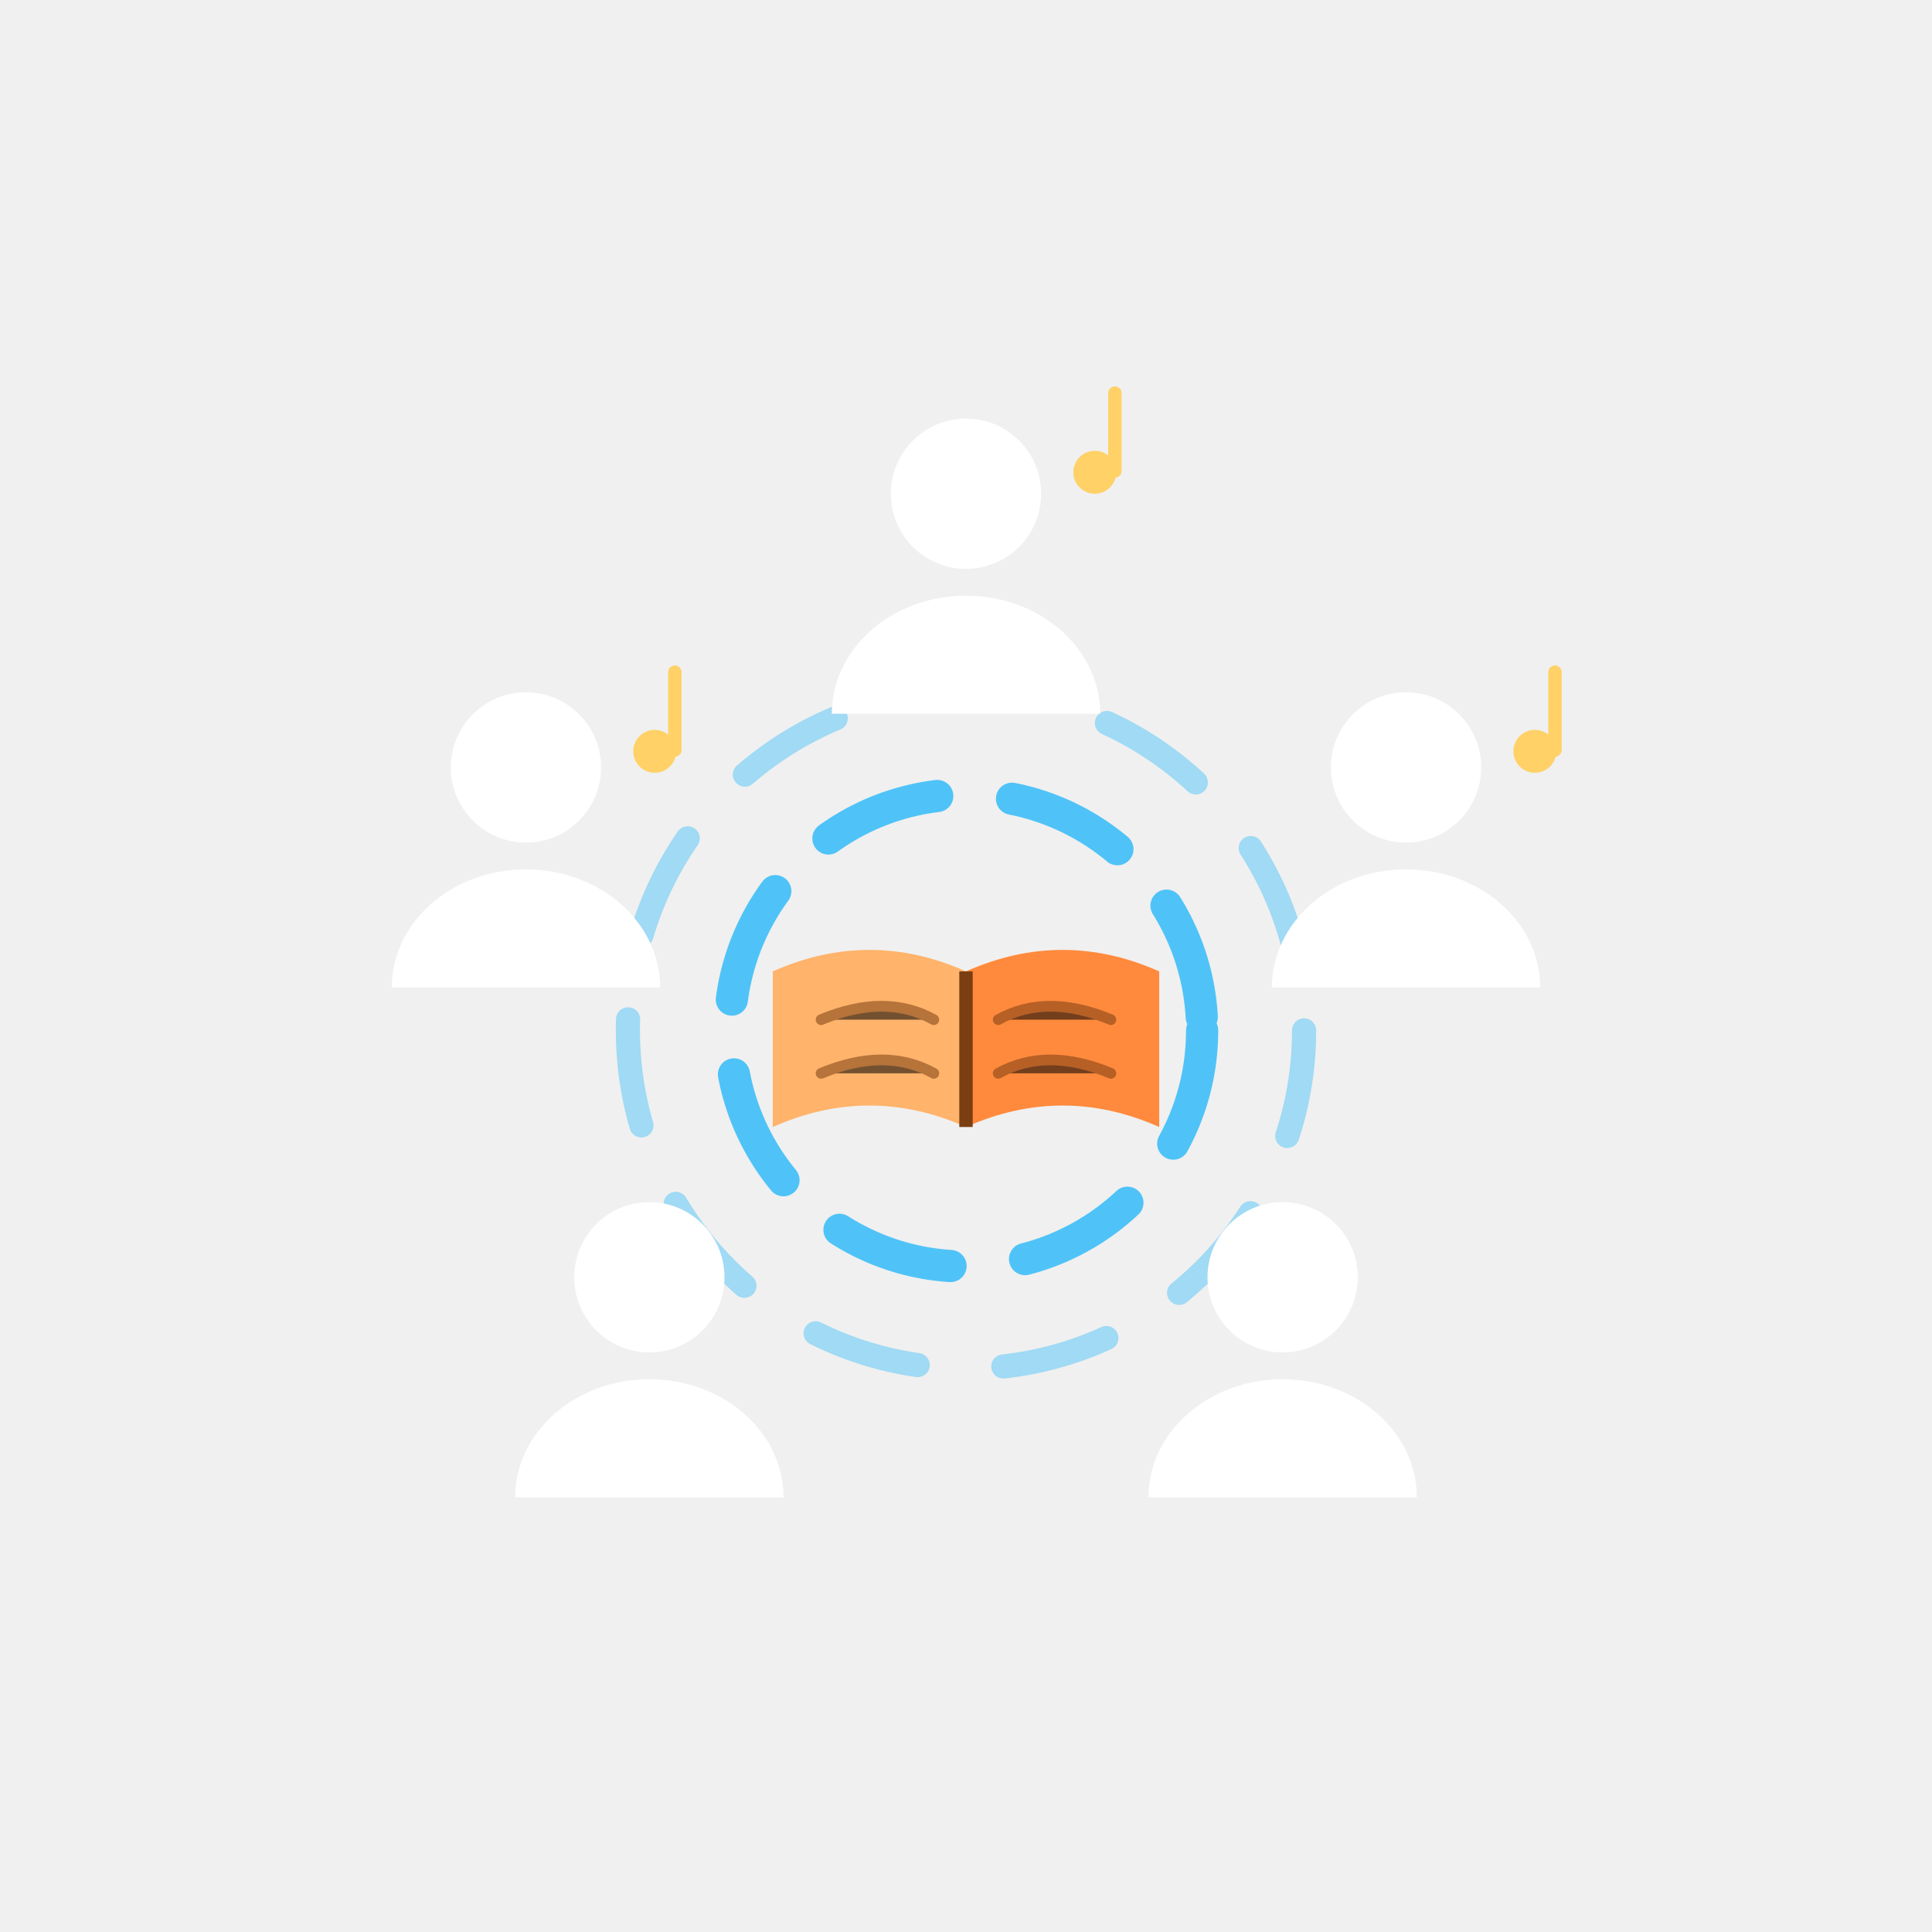
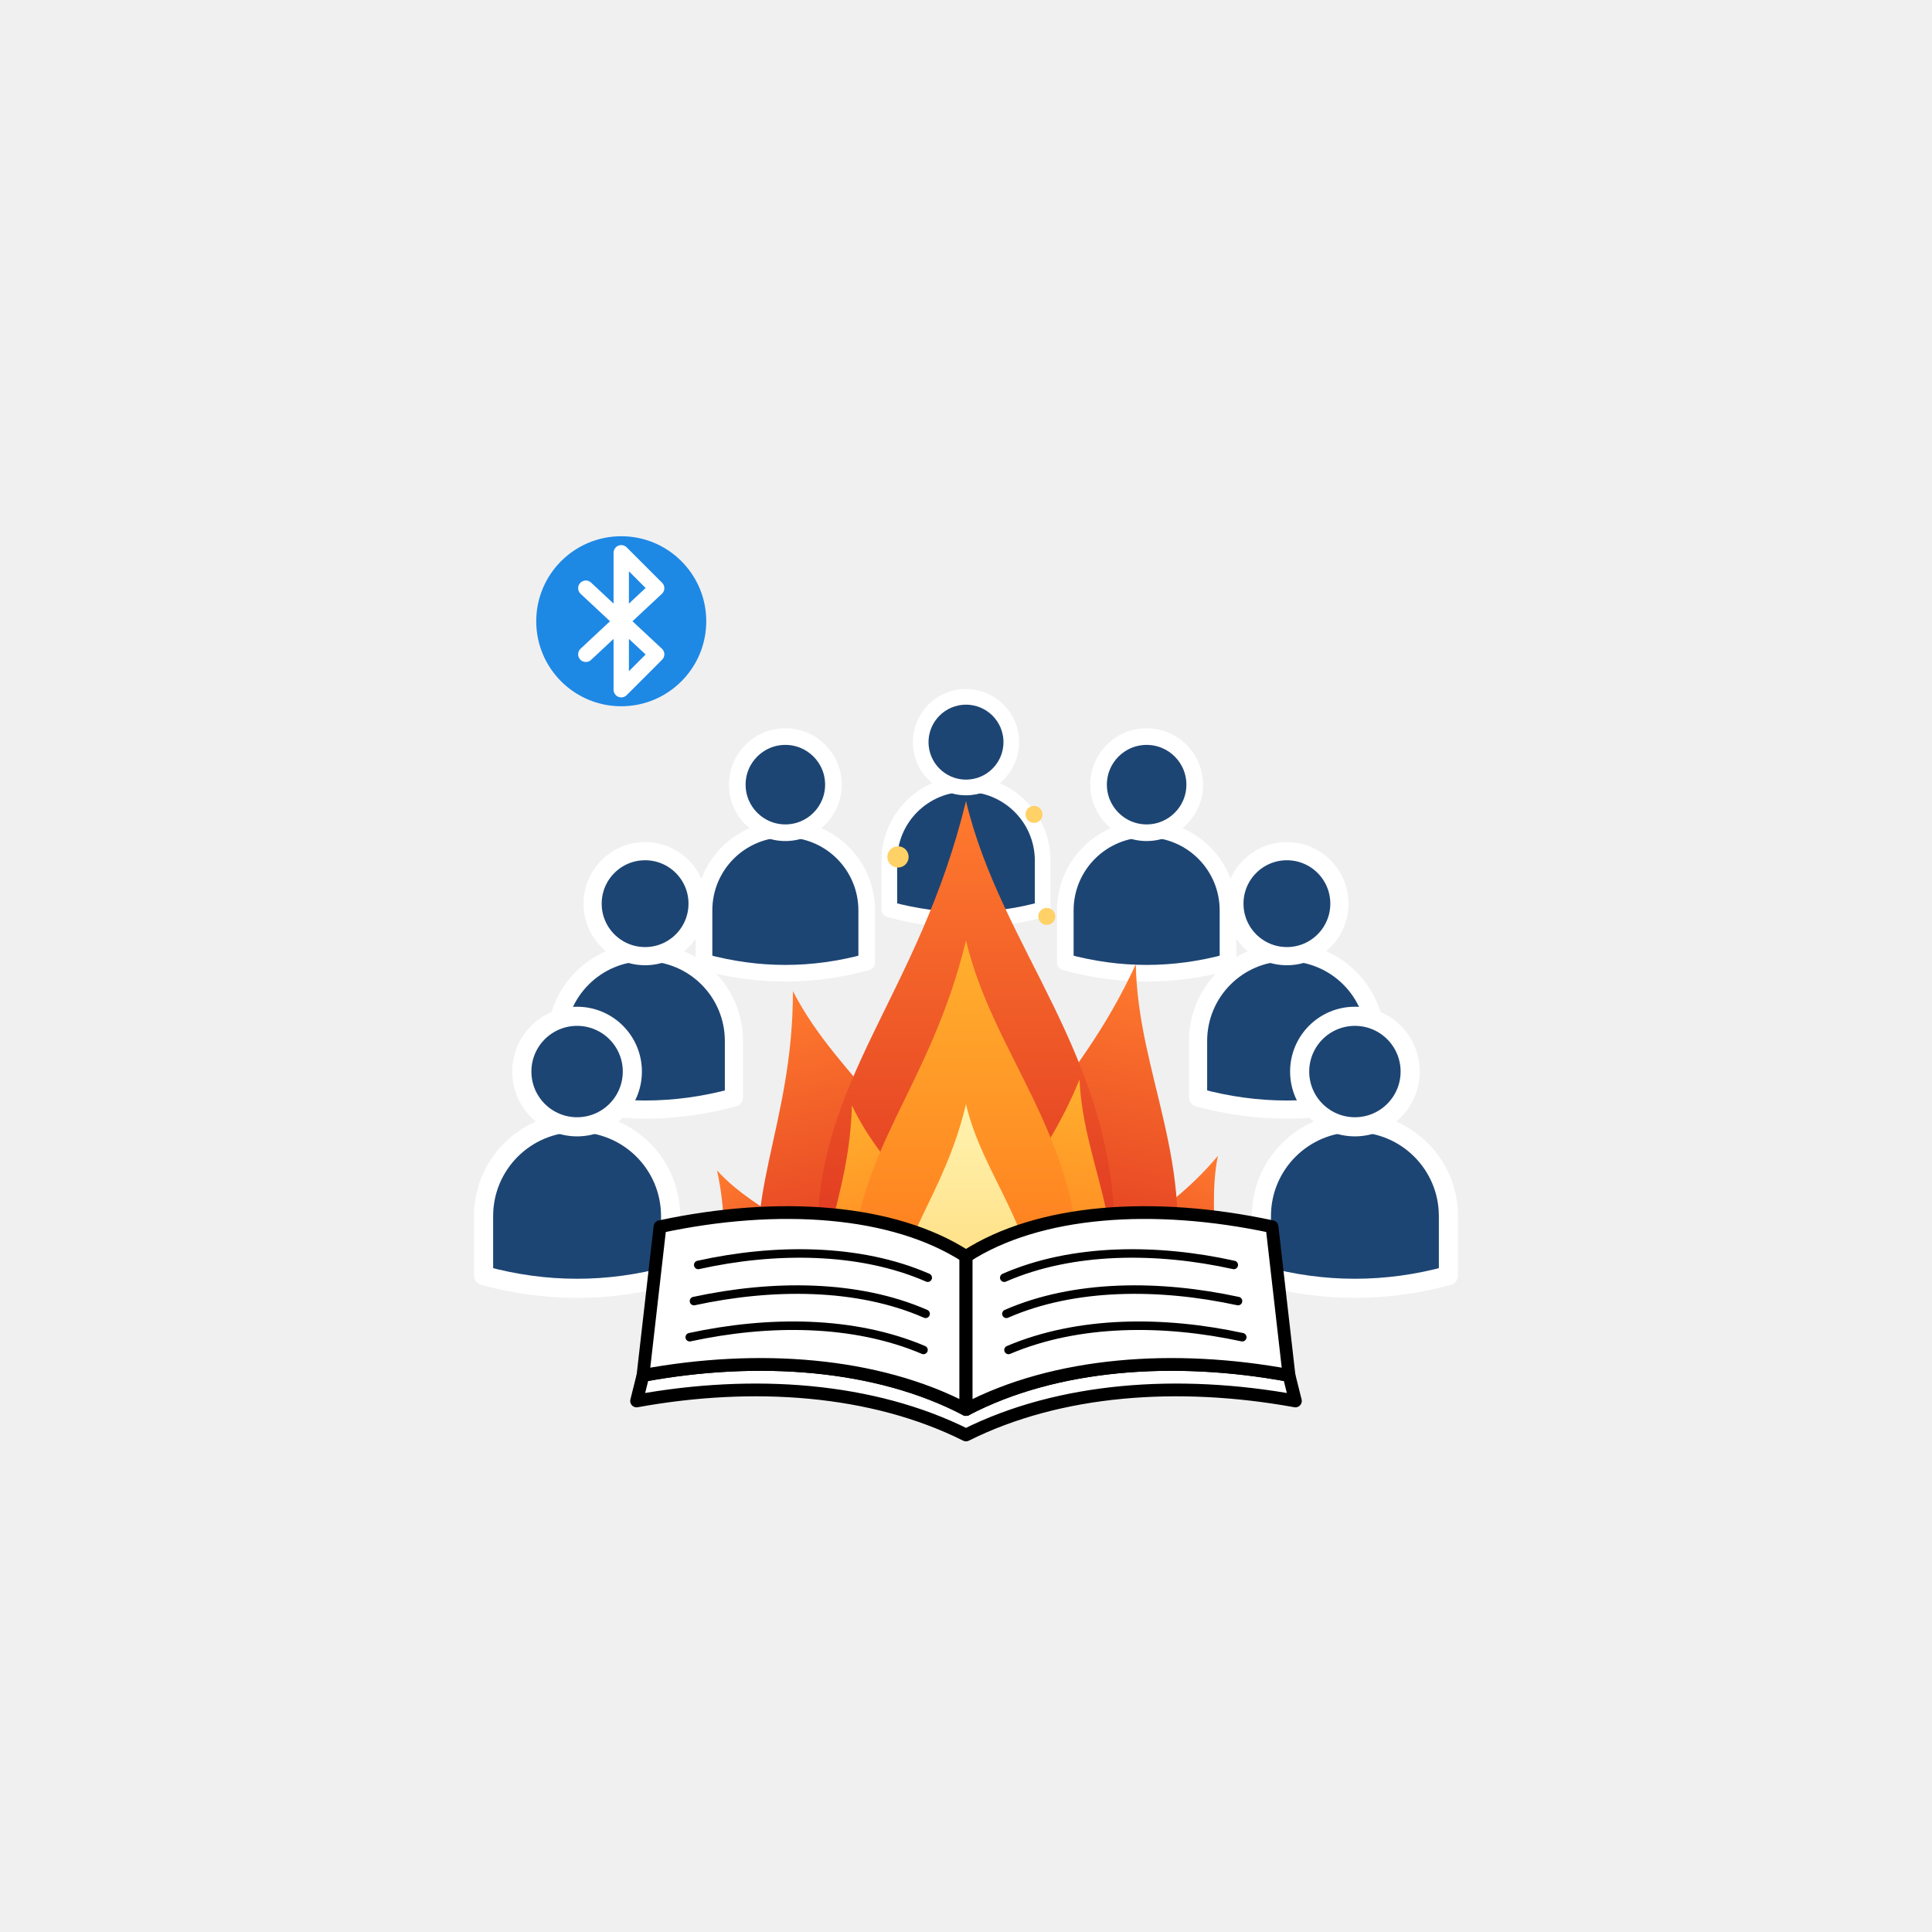
- <svg xmlns="http://www.w3.org/2000/svg" viewBox="0 0 108 108" width="108" height="108">
-   <g transform="translate(54 54) scale(0.15) translate(-256 -262)">
-     <g fill="none" stroke="#4FC3F7" stroke-linecap="round">
-       <circle cx="256" cy="286" r="88" stroke-width="12" stroke-dasharray="44 28" />
-       <circle cx="256" cy="286" r="126" stroke-width="9" stroke-dasharray="40 32" opacity="0.5" />
+ <svg xmlns="http://www.w3.org/2000/svg" xmlns:xlink="http://www.w3.org/1999/xlink" viewBox="0 0 108 108" width="108" height="108">
+   <defs>
+     <linearGradient id="zb-flame-outer" x1="0" y1="0" x2="0" y2="1">
+       <stop offset="0" stop-color="#FF7B2E" />
+       <stop offset="1" stop-color="#D7261E" />
+     </linearGradient>
+     <linearGradient id="zb-flame-mid" x1="0" y1="0" x2="0" y2="1">
+       <stop offset="0" stop-color="#FFB02E" />
+       <stop offset="1" stop-color="#FF6B1A" />
+     </linearGradient>
+     <linearGradient id="zb-flame-core" x1="0" y1="0" x2="0" y2="1">
+       <stop offset="0" stop-color="#FFF3B0" />
+       <stop offset="1" stop-color="#FFD166" />
+     </linearGradient>
+     <path id="zb-tongue" d="M0,-100 C12,-74 50,-56 50,-24 C50,-8 27.5,0 0,0 C-27.5,0 -50,-8 -50,-24 C-50,-52 -16,-66 0,-100 Z" />
+     <g id="zb-singer">
+       <path d="M-44,96 L-44,68 A44 44 0 0 1 44,68 L44,96 Q0,108 -44,96 Z" />
+       <circle r="26" />
    </g>
-     <g fill="#FFFFFF">
-       <g transform="translate(256 86)">
-         <circle r="28" />
-         <path d="M-50 82 a50 44 0 0 1 100 0 z" />
+   </defs>
+   <g transform="translate(54 54) scale(0.132) translate(-256 -256)">
+     <circle cx="110" cy="110" r="36" fill="#1E88E5" />
+     <path d="M95,96 L125,124 L110,139 L110,81 L125,96 L95,124" fill="none" stroke="#FFFFFF" stroke-width="6.5" stroke-linecap="round" stroke-linejoin="round" />
+     <g transform="translate(256 262) scale(0.9) translate(-256 -262)">
+       <g fill="#1D4573" stroke="#FFFFFF" stroke-width="9" stroke-linejoin="round">
+         <use xlink:href="#zb-singer" href="#zb-singer" transform="translate(256 150) scale(0.82)" />
+         <use xlink:href="#zb-singer" href="#zb-singer" transform="translate(171 170) scale(0.87)" />
+         <use xlink:href="#zb-singer" href="#zb-singer" transform="translate(341 170) scale(0.87)" />
+         <use xlink:href="#zb-singer" href="#zb-singer" transform="translate(105 226) scale(0.95)" />
+         <use xlink:href="#zb-singer" href="#zb-singer" transform="translate(407 226) scale(0.95)" />
+         <use xlink:href="#zb-singer" href="#zb-singer" transform="translate(73 305)" />
+         <use xlink:href="#zb-singer" href="#zb-singer" transform="translate(439 305)" />
      </g>
-       <g transform="translate(92 188)">
-         <circle r="28" />
-         <path d="M-50 82 a50 44 0 0 1 100 0 z" />
+       <g transform="translate(256 448) scale(1.12 1.15) translate(-256 -412)">
+         <g fill="url(#zb-flame-outer)">
+           <use xlink:href="#zb-tongue" href="#zb-tongue" transform="translate(196 412) rotate(-28) scale(0.55 0.95)" />
+           <use xlink:href="#zb-tongue" href="#zb-tongue" transform="translate(318 412) rotate(26) scale(0.55 1.0)" />
+           <use xlink:href="#zb-tongue" href="#zb-tongue" transform="translate(222 410) rotate(-14) scale(0.85 1.6)" />
+           <use xlink:href="#zb-tongue" href="#zb-tongue" transform="translate(292 410) rotate(12) scale(0.85 1.7)" />
+           <use xlink:href="#zb-tongue" href="#zb-tongue" transform="translate(256 412) scale(1.25 2.35)" />
+         </g>
+         <g fill="url(#zb-flame-mid)">
+           <use xlink:href="#zb-tongue" href="#zb-tongue" transform="translate(232 414) rotate(-12) scale(0.6 1.15)" />
+           <use xlink:href="#zb-tongue" href="#zb-tongue" transform="translate(282 414) rotate(10) scale(0.6 1.25)" />
+           <use xlink:href="#zb-tongue" href="#zb-tongue" transform="translate(256 414) scale(0.95 1.8)" />
+         </g>
+         <use xlink:href="#zb-tongue" href="#zb-tongue" fill="url(#zb-flame-core)" transform="translate(256 416) scale(0.6 1.15)" />
      </g>
-       <g transform="translate(420 188)">
-         <circle r="28" />
-         <path d="M-50 82 a50 44 0 0 1 100 0 z" />
+       <g fill="#FFD166">
+         <circle cx="224" cy="204" r="5" />
+         <circle cx="294" cy="232" r="4" />
+         <circle cx="288" cy="184" r="4" />
      </g>
-       <g transform="translate(138 378)">
-         <circle r="28" />
-         <path d="M-50 82 a50 44 0 0 1 100 0 z" />
+       <g transform="translate(0 36)">
+         <g stroke="#000000" stroke-width="6" stroke-linejoin="round" stroke-linecap="round" fill="#FFFFFF">
+           <path d="M104,412 L101,424 C156,414 212,418 256,440 C300,418 356,414 411,424 L408,412 C354,402 298,406 256,428 C214,406 158,402 104,412 Z" />
+           <path d="M256,356 C222,334 168,330 112,342 L104,412 C158,402 214,406 256,428 Z" />
+           <path d="M256,356 C290,334 344,330 400,342 L408,412 C354,402 298,406 256,428 Z" />
+           <path d="M256,356 L256,428" fill="none" />
+         </g>
+         <g fill="none" stroke="#000000" stroke-width="4" stroke-linecap="round">
+           <path d="M130,360 C166,352 206,352 238,366" />
+           <path d="M128,377 C165,369 205,369 237,383" />
+           <path d="M126,394 C163,386 203,386 236,400" />
+           <path d="M382,360 C346,352 306,352 274,366" />
+           <path d="M384,377 C347,369 307,369 275,383" />
+           <path d="M386,394 C349,386 309,386 276,400" />
+         </g>
      </g>
-       <g transform="translate(374 378)">
-         <circle r="28" />
-         <path d="M-50 82 a50 44 0 0 1 100 0 z" />
-       </g>
-     </g>
-     <g fill="#FFD166">
-       <circle cx="304" cy="78" r="8" />
-       <rect x="309" y="46" width="5" height="34" rx="2.5" />
-       <circle cx="140" cy="182" r="8" />
-       <rect x="145" y="150" width="5" height="34" rx="2.5" />
-       <circle cx="468" cy="182" r="8" />
-       <rect x="473" y="150" width="5" height="34" rx="2.5" />
-     </g>
-     <path d="M184 264 Q220 248 256 264 L256 322 Q220 306 184 322 Z" fill="#FFB36B" />
-     <path d="M328 264 Q292 248 256 264 L256 322 Q292 306 328 322 Z" fill="#FF8A3D" />
-     <path d="M256 264 L256 322" stroke="#7A3E12" stroke-width="5" />
-     <g stroke="#7A3E12" stroke-width="4" stroke-linecap="round" opacity="0.55">
-       <path d="M202 282 Q226 272 244 282" />
-       <path d="M202 302 Q226 292 244 302" />
-       <path d="M268 282 Q286 272 310 282" />
-       <path d="M268 302 Q286 292 310 302" />
    </g>
  </g>
</svg>
